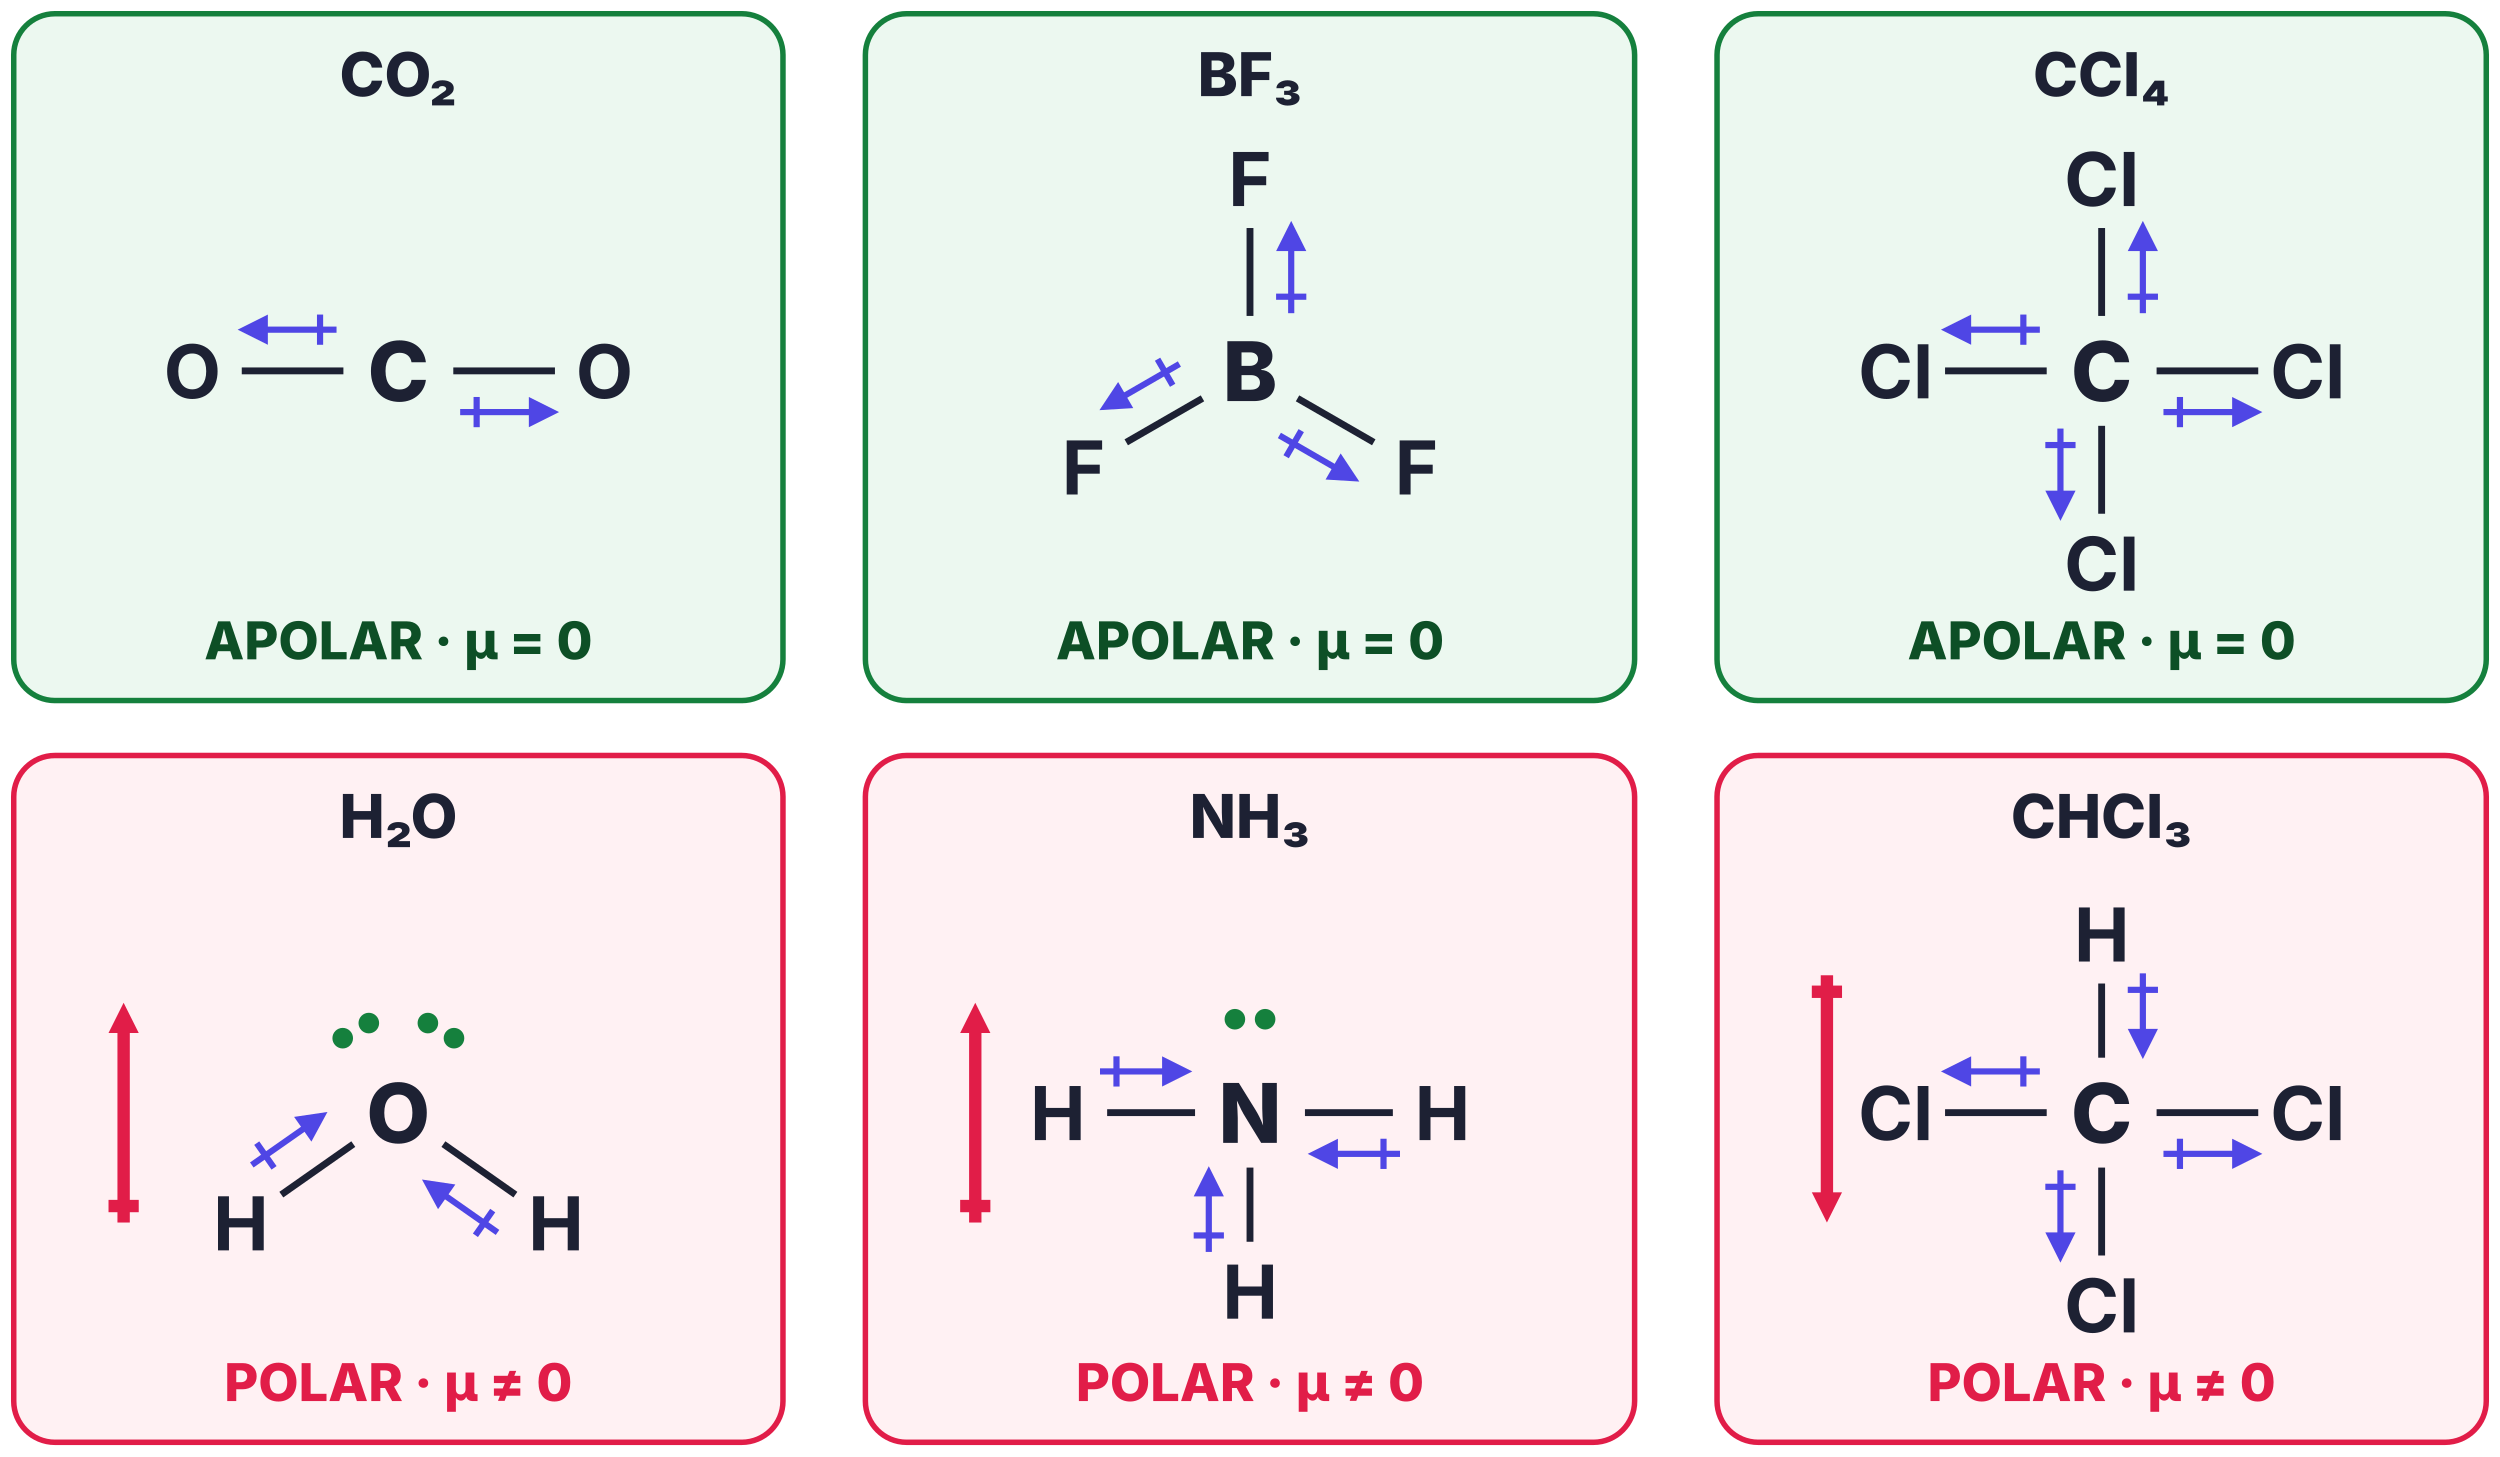
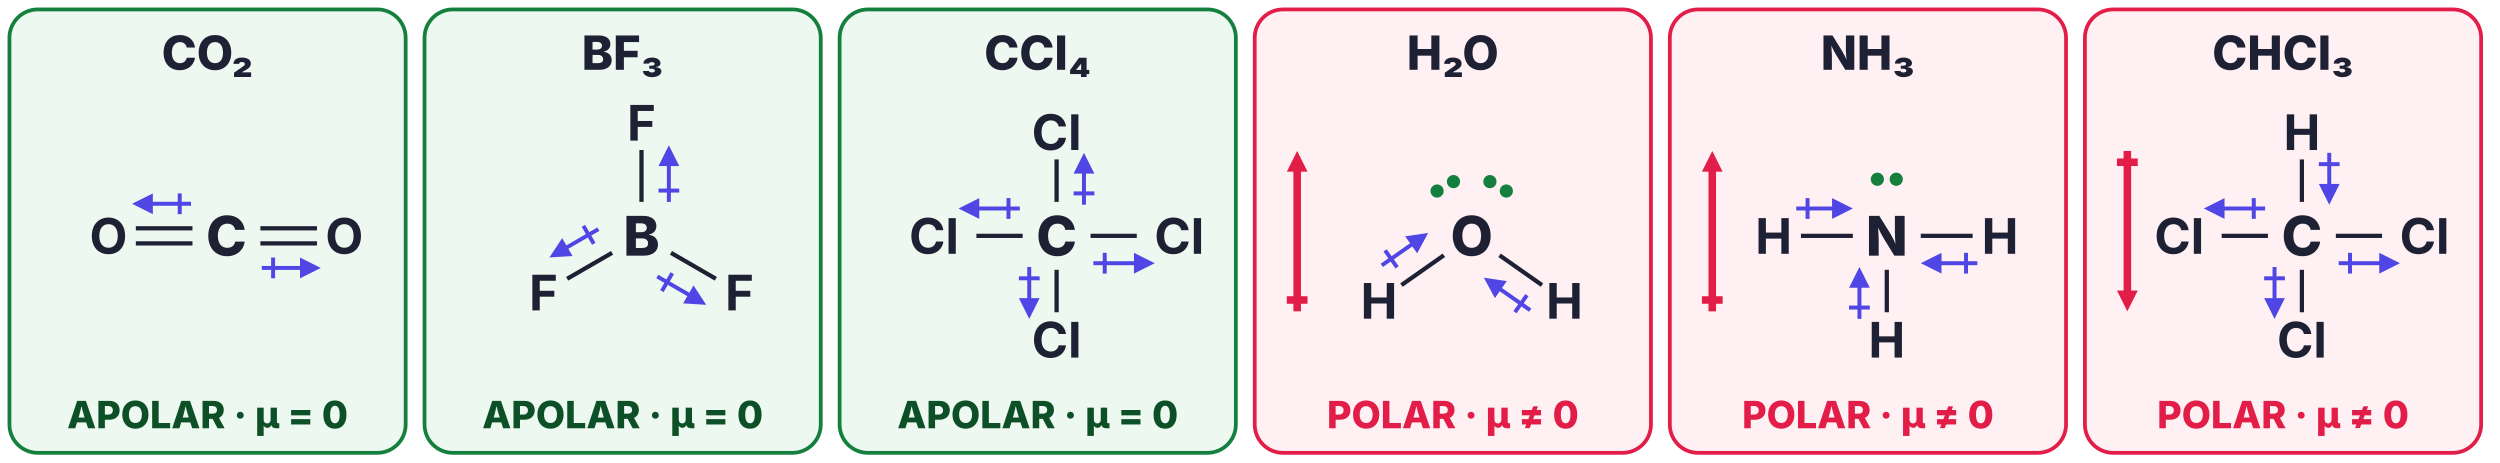
- <svg viewBox="0 0 182 106" class="grafik">
+ <svg viewBox="0 0 265 49" class="grafik">
  <g font-family="Inter">
-     <rect x="1" y="1" width="56" height="50" rx="3" fill="#ecf8f0" stroke="#15803d" stroke-width=".4" />
-     <text x="29" y="7" text-anchor="middle" font-size="4.4" font-weight="800" fill="#1d2133">CO₂</text>
-     <text x="29" y="29.2" text-anchor="middle" font-size="6" font-weight="800" fill="#1d2133">C</text>
-     <line x1="25.00" y1="27.00" x2="17.60" y2="27.00" stroke="#1d2133" stroke-width=".5" />
-     <text x="14.00" y="29.00" text-anchor="middle" font-size="5.4" font-weight="700" fill="#1d2133">O</text>
-     <line x1="24.50" y1="24.00" x2="18.90" y2="24.00" stroke="#4f46e5" stroke-width="0.45" />
-     <path d="M17.30 24.00 L19.50 22.90 L19.50 25.10z" fill="#4f46e5" />
-     <line x1="23.30" y1="22.90" x2="23.30" y2="25.10" stroke="#4f46e5" stroke-width="0.45" />
-     <line x1="33.00" y1="27.00" x2="40.40" y2="27.00" stroke="#1d2133" stroke-width=".5" />
-     <text x="44.00" y="29.00" text-anchor="middle" font-size="5.4" font-weight="700" fill="#1d2133">O</text>
-     <line x1="33.50" y1="30.00" x2="39.10" y2="30.00" stroke="#4f46e5" stroke-width="0.45" />
-     <path d="M40.70 30.00 L38.50 31.10 L38.50 28.90z" fill="#4f46e5" />
-     <line x1="34.70" y1="31.10" x2="34.70" y2="28.90" stroke="#4f46e5" stroke-width="0.45" />
-     <text x="29" y="48" text-anchor="middle" font-size="3.8" font-weight="800" fill="#0d4f26">APOLAR · μ = 0</text>
-     <rect x="63" y="1" width="56" height="50" rx="3" fill="#ecf8f0" stroke="#15803d" stroke-width=".4" />
-     <text x="91" y="7" text-anchor="middle" font-size="4.4" font-weight="800" fill="#1d2133">BF₃</text>
-     <text x="91" y="29.2" text-anchor="middle" font-size="6" font-weight="800" fill="#1d2133">B</text>
-     <line x1="91.00" y1="23.00" x2="91.00" y2="16.60" stroke="#1d2133" stroke-width=".5" />
-     <text x="91.00" y="15.00" text-anchor="middle" font-size="5.4" font-weight="700" fill="#1d2133">F</text>
-     <line x1="94.00" y1="22.80" x2="94.00" y2="17.68" stroke="#4f46e5" stroke-width="0.45" />
-     <path d="M94.00 16.08 L95.10 18.28 L92.90 18.28z" fill="#4f46e5" />
-     <line x1="95.10" y1="21.60" x2="92.90" y2="21.60" stroke="#4f46e5" stroke-width="0.45" />
-     <line x1="87.54" y1="29.00" x2="81.99" y2="32.20" stroke="#1d2133" stroke-width=".5" />
-     <text x="78.88" y="36.00" text-anchor="middle" font-size="5.4" font-weight="700" fill="#1d2133">F</text>
-     <line x1="85.86" y1="26.50" x2="81.43" y2="29.06" stroke="#4f46e5" stroke-width="0.45" />
-     <path d="M80.04 29.86 L81.40 27.81 L82.50 29.71z" fill="#4f46e5" />
-     <line x1="84.27" y1="26.15" x2="85.37" y2="28.05" stroke="#4f46e5" stroke-width="0.45" />
-     <line x1="94.46" y1="29.00" x2="100.01" y2="32.20" stroke="#1d2133" stroke-width=".5" />
-     <text x="103.12" y="36.00" text-anchor="middle" font-size="5.4" font-weight="700" fill="#1d2133">F</text>
-     <line x1="93.14" y1="31.70" x2="97.57" y2="34.26" stroke="#4f46e5" stroke-width="0.45" />
-     <path d="M98.96 35.06 L96.50 34.91 L97.60 33.01z" fill="#4f46e5" />
-     <line x1="93.63" y1="33.25" x2="94.73" y2="31.35" stroke="#4f46e5" stroke-width="0.45" />
-     <text x="91" y="48" text-anchor="middle" font-size="3.8" font-weight="800" fill="#0d4f26">APOLAR · μ = 0</text>
-     <rect x="125" y="1" width="56" height="50" rx="3" fill="#ecf8f0" stroke="#15803d" stroke-width=".4" />
-     <text x="153" y="7" text-anchor="middle" font-size="4.4" font-weight="800" fill="#1d2133">CCl₄</text>
-     <text x="153" y="29.2" text-anchor="middle" font-size="6" font-weight="800" fill="#1d2133">C</text>
-     <line x1="153.00" y1="23.00" x2="153.00" y2="16.60" stroke="#1d2133" stroke-width=".5" />
-     <text x="153.00" y="15.00" text-anchor="middle" font-size="5.4" font-weight="700" fill="#1d2133">Cl</text>
-     <line x1="156.00" y1="22.80" x2="156.00" y2="17.68" stroke="#4f46e5" stroke-width="0.45" />
-     <path d="M156.00 16.08 L157.10 18.28 L154.90 18.28z" fill="#4f46e5" />
-     <line x1="157.10" y1="21.60" x2="154.90" y2="21.60" stroke="#4f46e5" stroke-width="0.45" />
-     <line x1="153.00" y1="31.00" x2="153.00" y2="37.40" stroke="#1d2133" stroke-width=".5" />
-     <text x="153.00" y="43.00" text-anchor="middle" font-size="5.4" font-weight="700" fill="#1d2133">Cl</text>
-     <line x1="150.00" y1="31.20" x2="150.00" y2="36.32" stroke="#4f46e5" stroke-width="0.45" />
-     <path d="M150.00 37.92 L148.90 35.72 L151.10 35.72z" fill="#4f46e5" />
-     <line x1="148.90" y1="32.40" x2="151.10" y2="32.40" stroke="#4f46e5" stroke-width="0.45" />
-     <line x1="149.00" y1="27.00" x2="141.60" y2="27.00" stroke="#1d2133" stroke-width=".5" />
-     <text x="138.00" y="29.00" text-anchor="middle" font-size="5.4" font-weight="700" fill="#1d2133">Cl</text>
-     <line x1="148.50" y1="24.00" x2="142.90" y2="24.00" stroke="#4f46e5" stroke-width="0.45" />
-     <path d="M141.30 24.00 L143.50 22.90 L143.50 25.10z" fill="#4f46e5" />
-     <line x1="147.30" y1="22.90" x2="147.30" y2="25.10" stroke="#4f46e5" stroke-width="0.45" />
-     <line x1="157.00" y1="27.00" x2="164.40" y2="27.00" stroke="#1d2133" stroke-width=".5" />
-     <text x="168.00" y="29.00" text-anchor="middle" font-size="5.4" font-weight="700" fill="#1d2133">Cl</text>
-     <line x1="157.50" y1="30.00" x2="163.10" y2="30.00" stroke="#4f46e5" stroke-width="0.45" />
-     <path d="M164.70 30.00 L162.50 31.10 L162.50 28.90z" fill="#4f46e5" />
-     <line x1="158.70" y1="31.10" x2="158.70" y2="28.90" stroke="#4f46e5" stroke-width="0.45" />
-     <text x="153" y="48" text-anchor="middle" font-size="3.8" font-weight="800" fill="#0d4f26">APOLAR · μ = 0</text>
-     <rect x="1" y="55" width="56" height="50" rx="3" fill="#fff1f3" stroke="#e11d48" stroke-width=".4" />
-     <text x="29" y="61" text-anchor="middle" font-size="4.4" font-weight="800" fill="#1d2133">H₂O</text>
-     <text x="29" y="83.2" text-anchor="middle" font-size="6" font-weight="800" fill="#1d2133">O</text>
-     <line x1="25.72" y1="83.29" x2="20.48" y2="86.97" stroke="#1d2133" stroke-width=".5" />
-     <text x="17.53" y="91.03" text-anchor="middle" font-size="5.4" font-weight="700" fill="#1d2133">H</text>
-     <line x1="18.33" y1="84.81" x2="22.53" y2="81.87" stroke="#4f46e5" stroke-width="0.45" />
-     <path d="M23.84 80.95 L22.67 83.11 L21.41 81.31z" fill="#4f46e5" />
-     <line x1="19.95" y1="85.02" x2="18.69" y2="83.22" stroke="#4f46e5" stroke-width="0.45" />
-     <line x1="32.28" y1="83.29" x2="37.52" y2="86.97" stroke="#1d2133" stroke-width=".5" />
-     <text x="40.47" y="91.03" text-anchor="middle" font-size="5.4" font-weight="700" fill="#1d2133">H</text>
-     <line x1="36.22" y1="89.72" x2="32.03" y2="86.78" stroke="#4f46e5" stroke-width="0.45" />
-     <path d="M30.72 85.87 L33.15 86.23 L31.89 88.03z" fill="#4f46e5" />
-     <line x1="35.87" y1="88.13" x2="34.61" y2="89.93" stroke="#4f46e5" stroke-width="0.45" />
-     <circle cx="31.15" cy="74.48" r=".75" fill="#15803d" />
-     <circle cx="33.05" cy="75.58" r=".75" fill="#15803d" />
-     <circle cx="24.95" cy="75.58" r=".75" fill="#15803d" />
-     <circle cx="26.85" cy="74.48" r=".75" fill="#15803d" />
-     <line x1="9.00" y1="89.00" x2="9.00" y2="74.60" stroke="#e11d48" stroke-width="0.9" />
-     <path d="M9.00 73.00 L10.10 75.20 L7.90 75.20z" fill="#e11d48" />
-     <line x1="10.10" y1="87.80" x2="7.90" y2="87.80" stroke="#e11d48" stroke-width="0.9" />
-     <text x="29" y="102" text-anchor="middle" font-size="3.8" font-weight="800" fill="#e11d48">POLAR · μ ≠ 0</text>
-     <rect x="63" y="55" width="56" height="50" rx="3" fill="#fff1f3" stroke="#e11d48" stroke-width=".4" />
-     <text x="91" y="61" text-anchor="middle" font-size="4.4" font-weight="800" fill="#1d2133">NH₃</text>
-     <text x="91" y="83.2" text-anchor="middle" font-size="6" font-weight="800" fill="#1d2133">N</text>
-     <line x1="87.00" y1="81.00" x2="80.60" y2="81.00" stroke="#1d2133" stroke-width=".5" />
-     <text x="77.00" y="83.00" text-anchor="middle" font-size="5.4" font-weight="700" fill="#1d2133">H</text>
-     <line x1="80.08" y1="78.00" x2="85.20" y2="78.00" stroke="#4f46e5" stroke-width="0.45" />
-     <path d="M86.80 78.00 L84.60 79.10 L84.60 76.90z" fill="#4f46e5" />
-     <line x1="81.28" y1="79.10" x2="81.28" y2="76.90" stroke="#4f46e5" stroke-width="0.45" />
-     <line x1="95.00" y1="81.00" x2="101.40" y2="81.00" stroke="#1d2133" stroke-width=".5" />
-     <text x="105.00" y="83.00" text-anchor="middle" font-size="5.4" font-weight="700" fill="#1d2133">H</text>
-     <line x1="101.92" y1="84.00" x2="96.80" y2="84.00" stroke="#4f46e5" stroke-width="0.45" />
-     <path d="M95.20 84.00 L97.40 82.90 L97.40 85.10z" fill="#4f46e5" />
-     <line x1="100.72" y1="82.90" x2="100.72" y2="85.10" stroke="#4f46e5" stroke-width="0.45" />
-     <line x1="91.00" y1="85.00" x2="91.00" y2="90.40" stroke="#1d2133" stroke-width=".5" />
-     <text x="91.00" y="96.00" text-anchor="middle" font-size="5.4" font-weight="700" fill="#1d2133">H</text>
-     <line x1="88.00" y1="91.14" x2="88.00" y2="86.50" stroke="#4f46e5" stroke-width="0.45" />
-     <path d="M88.00 84.90 L89.10 87.10 L86.90 87.10z" fill="#4f46e5" />
-     <line x1="89.10" y1="89.94" x2="86.90" y2="89.94" stroke="#4f46e5" stroke-width="0.45" />
-     <circle cx="89.90" cy="74.20" r=".75" fill="#15803d" />
-     <circle cx="92.10" cy="74.20" r=".75" fill="#15803d" />
-     <line x1="71.00" y1="89.00" x2="71.00" y2="74.60" stroke="#e11d48" stroke-width="0.9" />
-     <path d="M71.00 73.00 L72.10 75.20 L69.90 75.20z" fill="#e11d48" />
-     <line x1="72.10" y1="87.80" x2="69.90" y2="87.80" stroke="#e11d48" stroke-width="0.9" />
-     <text x="91" y="102" text-anchor="middle" font-size="3.8" font-weight="800" fill="#e11d48">POLAR · μ ≠ 0</text>
-     <rect x="125" y="55" width="56" height="50" rx="3" fill="#fff1f3" stroke="#e11d48" stroke-width=".4" />
-     <text x="153" y="61" text-anchor="middle" font-size="4.4" font-weight="800" fill="#1d2133">CHCl₃</text>
-     <text x="153" y="83.2" text-anchor="middle" font-size="6" font-weight="800" fill="#1d2133">C</text>
-     <line x1="153.00" y1="77.00" x2="153.00" y2="71.60" stroke="#1d2133" stroke-width=".5" />
-     <text x="153.00" y="70.00" text-anchor="middle" font-size="5.4" font-weight="700" fill="#1d2133">H</text>
-     <line x1="156.00" y1="70.86" x2="156.00" y2="75.50" stroke="#4f46e5" stroke-width="0.45" />
-     <path d="M156.00 77.10 L154.90 74.90 L157.10 74.90z" fill="#4f46e5" />
-     <line x1="154.90" y1="72.06" x2="157.10" y2="72.06" stroke="#4f46e5" stroke-width="0.45" />
-     <line x1="153.00" y1="85.00" x2="153.00" y2="91.40" stroke="#1d2133" stroke-width=".5" />
-     <text x="153.00" y="97.00" text-anchor="middle" font-size="5.4" font-weight="700" fill="#1d2133">Cl</text>
-     <line x1="150.00" y1="85.20" x2="150.00" y2="90.32" stroke="#4f46e5" stroke-width="0.45" />
-     <path d="M150.00 91.92 L148.90 89.72 L151.10 89.72z" fill="#4f46e5" />
-     <line x1="148.90" y1="86.40" x2="151.10" y2="86.40" stroke="#4f46e5" stroke-width="0.45" />
-     <line x1="149.00" y1="81.00" x2="141.60" y2="81.00" stroke="#1d2133" stroke-width=".5" />
-     <text x="138.00" y="83.00" text-anchor="middle" font-size="5.4" font-weight="700" fill="#1d2133">Cl</text>
-     <line x1="148.50" y1="78.00" x2="142.90" y2="78.00" stroke="#4f46e5" stroke-width="0.45" />
-     <path d="M141.30 78.00 L143.50 76.90 L143.50 79.10z" fill="#4f46e5" />
-     <line x1="147.30" y1="76.90" x2="147.30" y2="79.10" stroke="#4f46e5" stroke-width="0.45" />
-     <line x1="157.00" y1="81.00" x2="164.40" y2="81.00" stroke="#1d2133" stroke-width=".5" />
-     <text x="168.00" y="83.00" text-anchor="middle" font-size="5.4" font-weight="700" fill="#1d2133">Cl</text>
-     <line x1="157.50" y1="84.00" x2="163.10" y2="84.00" stroke="#4f46e5" stroke-width="0.45" />
-     <path d="M164.70 84.00 L162.50 85.10 L162.50 82.90z" fill="#4f46e5" />
-     <line x1="158.70" y1="85.10" x2="158.70" y2="82.90" stroke="#4f46e5" stroke-width="0.45" />
-     <line x1="133.00" y1="71.00" x2="133.00" y2="87.40" stroke="#e11d48" stroke-width="0.9" />
-     <path d="M133.00 89.00 L131.90 86.80 L134.10 86.80z" fill="#e11d48" />
-     <line x1="131.90" y1="72.20" x2="134.10" y2="72.20" stroke="#e11d48" stroke-width="0.9" />
-     <text x="153" y="102" text-anchor="middle" font-size="3.8" font-weight="800" fill="#e11d48">POLAR · μ ≠ 0</text>
+     <rect x="1" y="1" width="42" height="47" rx="3" fill="#ecf8f0" stroke="#15803d" stroke-width=".4" />
+     <text x="22.0" y="7.4" text-anchor="middle" font-size="5" font-weight="800" fill="#1d2133">CO₂</text>
+     <text x="24.0" y="27.1" text-anchor="middle" font-size="5.8" font-weight="800" fill="#1d2133">C</text>
+     <line x1="20.40" y1="25.80" x2="14.40" y2="25.80" stroke="#1d2133" stroke-width=".45" />
+     <line x1="20.40" y1="24.20" x2="14.40" y2="24.20" stroke="#1d2133" stroke-width=".45" />
+     <text x="11.50" y="26.90" text-anchor="middle" font-size="5.2" font-weight="700" fill="#1d2133">O</text>
+     <line x1="20.25" y1="21.60" x2="15.60" y2="21.60" stroke="#4f46e5" stroke-width="0.42" />
+     <path d="M14.00 21.60 L16.20 20.50 L16.20 22.70z" fill="#4f46e5" />
+     <line x1="19.05" y1="20.50" x2="19.05" y2="22.70" stroke="#4f46e5" stroke-width="0.42" />
+     <line x1="27.60" y1="24.20" x2="33.60" y2="24.20" stroke="#1d2133" stroke-width=".45" />
+     <line x1="27.60" y1="25.80" x2="33.60" y2="25.80" stroke="#1d2133" stroke-width=".45" />
+     <text x="36.50" y="26.90" text-anchor="middle" font-size="5.2" font-weight="700" fill="#1d2133">O</text>
+     <line x1="27.75" y1="28.40" x2="32.40" y2="28.40" stroke="#4f46e5" stroke-width="0.42" />
+     <path d="M34.00 28.40 L31.80 29.50 L31.80 27.30z" fill="#4f46e5" />
+     <line x1="28.95" y1="29.50" x2="28.95" y2="27.30" stroke="#4f46e5" stroke-width="0.42" />
+     <text x="22.0" y="45.4" text-anchor="middle" font-size="4" font-weight="800" fill="#0d4f26">APOLAR · μ = 0</text>
+     <rect x="45" y="1" width="42" height="47" rx="3" fill="#ecf8f0" stroke="#15803d" stroke-width=".4" />
+     <text x="66.0" y="7.4" text-anchor="middle" font-size="5" font-weight="800" fill="#1d2133">BF₃</text>
+     <text x="68.0" y="27.1" text-anchor="middle" font-size="5.8" font-weight="800" fill="#1d2133">B</text>
+     <line x1="68.00" y1="21.40" x2="68.00" y2="15.90" stroke="#1d2133" stroke-width=".45" />
+     <text x="68.00" y="14.90" text-anchor="middle" font-size="5.2" font-weight="700" fill="#1d2133">F</text>
+     <line x1="70.90" y1="21.40" x2="70.90" y2="17.00" stroke="#4f46e5" stroke-width="0.42" />
+     <path d="M70.90 15.40 L72.00 17.60 L69.80 17.60z" fill="#4f46e5" />
+     <line x1="72.00" y1="20.20" x2="69.80" y2="20.20" stroke="#4f46e5" stroke-width="0.42" />
+     <line x1="64.88" y1="26.80" x2="60.12" y2="29.55" stroke="#1d2133" stroke-width=".45" />
+     <text x="57.61" y="32.90" text-anchor="middle" font-size="5.2" font-weight="700" fill="#1d2133">F</text>
+     <line x1="63.43" y1="24.29" x2="59.62" y2="26.49" stroke="#4f46e5" stroke-width="0.42" />
+     <path d="M58.24 27.29 L59.59 25.24 L60.69 27.14z" fill="#4f46e5" />
+     <line x1="61.84" y1="23.94" x2="62.94" y2="25.84" stroke="#4f46e5" stroke-width="0.42" />
+     <line x1="71.12" y1="26.80" x2="75.88" y2="29.55" stroke="#1d2133" stroke-width=".45" />
+     <text x="78.39" y="32.90" text-anchor="middle" font-size="5.2" font-weight="700" fill="#1d2133">F</text>
+     <line x1="69.67" y1="29.31" x2="73.48" y2="31.51" stroke="#4f46e5" stroke-width="0.42" />
+     <path d="M74.86 32.31 L72.41 32.16 L73.51 30.26z" fill="#4f46e5" />
+     <line x1="70.16" y1="30.86" x2="71.26" y2="28.96" stroke="#4f46e5" stroke-width="0.42" />
+     <text x="66.0" y="45.4" text-anchor="middle" font-size="4" font-weight="800" fill="#0d4f26">APOLAR · μ = 0</text>
+     <rect x="89" y="1" width="42" height="47" rx="3" fill="#ecf8f0" stroke="#15803d" stroke-width=".4" />
+     <text x="110.0" y="7.4" text-anchor="middle" font-size="5" font-weight="800" fill="#1d2133">CCl₄</text>
+     <text x="112.0" y="27.1" text-anchor="middle" font-size="5.8" font-weight="800" fill="#1d2133">C</text>
+     <line x1="112.00" y1="21.40" x2="112.00" y2="16.90" stroke="#1d2133" stroke-width=".45" />
+     <text x="112.00" y="15.90" text-anchor="middle" font-size="5.2" font-weight="700" fill="#1d2133">Cl</text>
+     <line x1="114.90" y1="21.70" x2="114.90" y2="17.80" stroke="#4f46e5" stroke-width="0.42" />
+     <path d="M114.90 16.20 L116.00 18.40 L113.80 18.40z" fill="#4f46e5" />
+     <line x1="116.00" y1="20.50" x2="113.80" y2="20.50" stroke="#4f46e5" stroke-width="0.42" />
+     <line x1="112.00" y1="28.60" x2="112.00" y2="33.10" stroke="#1d2133" stroke-width=".45" />
+     <text x="112.00" y="37.90" text-anchor="middle" font-size="5.2" font-weight="700" fill="#1d2133">Cl</text>
+     <line x1="109.10" y1="28.30" x2="109.10" y2="32.20" stroke="#4f46e5" stroke-width="0.42" />
+     <path d="M109.10 33.80 L108.00 31.60 L110.20 31.60z" fill="#4f46e5" />
+     <line x1="108.00" y1="29.50" x2="110.20" y2="29.50" stroke="#4f46e5" stroke-width="0.42" />
+     <line x1="108.40" y1="25.00" x2="103.50" y2="25.00" stroke="#1d2133" stroke-width=".45" />
+     <text x="99.00" y="26.90" text-anchor="middle" font-size="5.2" font-weight="700" fill="#1d2133">Cl</text>
+     <line x1="108.10" y1="22.10" x2="103.20" y2="22.10" stroke="#4f46e5" stroke-width="0.42" />
+     <path d="M101.60 22.10 L103.80 21.00 L103.80 23.20z" fill="#4f46e5" />
+     <line x1="106.90" y1="21.00" x2="106.90" y2="23.20" stroke="#4f46e5" stroke-width="0.42" />
+     <line x1="115.60" y1="25.00" x2="120.50" y2="25.00" stroke="#1d2133" stroke-width=".45" />
+     <text x="125.00" y="26.90" text-anchor="middle" font-size="5.2" font-weight="700" fill="#1d2133">Cl</text>
+     <line x1="115.90" y1="27.90" x2="120.80" y2="27.90" stroke="#4f46e5" stroke-width="0.42" />
+     <path d="M122.40 27.90 L120.20 29.00 L120.20 26.80z" fill="#4f46e5" />
+     <line x1="117.10" y1="29.00" x2="117.10" y2="26.80" stroke="#4f46e5" stroke-width="0.42" />
+     <text x="110.0" y="45.4" text-anchor="middle" font-size="4" font-weight="800" fill="#0d4f26">APOLAR · μ = 0</text>
+     <rect x="133" y="1" width="42" height="47" rx="3" fill="#fff1f3" stroke="#e11d48" stroke-width=".4" />
+     <text x="154.0" y="7.4" text-anchor="middle" font-size="5" font-weight="800" fill="#1d2133">H₂O</text>
+     <text x="156.0" y="27.1" text-anchor="middle" font-size="5.8" font-weight="800" fill="#1d2133">O</text>
+     <line x1="153.05" y1="27.06" x2="148.55" y2="30.22" stroke="#1d2133" stroke-width=".45" />
+     <text x="146.17" y="33.78" text-anchor="middle" font-size="5.2" font-weight="700" fill="#1d2133">H</text>
+     <line x1="146.47" y1="28.13" x2="150.08" y2="25.61" stroke="#4f46e5" stroke-width="0.42" />
+     <path d="M151.39 24.69 L150.22 26.85 L148.95 25.05z" fill="#4f46e5" />
+     <line x1="148.09" y1="28.34" x2="146.82" y2="26.54" stroke="#4f46e5" stroke-width="0.42" />
+     <line x1="158.95" y1="27.06" x2="163.45" y2="30.22" stroke="#1d2133" stroke-width=".45" />
+     <text x="165.83" y="33.78" text-anchor="middle" font-size="5.2" font-weight="700" fill="#1d2133">H</text>
+     <line x1="162.20" y1="32.88" x2="158.60" y2="30.36" stroke="#4f46e5" stroke-width="0.42" />
+     <path d="M157.29 29.44 L159.72 29.80 L158.46 31.60z" fill="#4f46e5" />
+     <line x1="161.85" y1="31.29" x2="160.59" y2="33.09" stroke="#4f46e5" stroke-width="0.42" />
+     <circle cx="157.93" cy="19.25" r=".7" fill="#15803d" />
+     <circle cx="159.67" cy="20.25" r=".7" fill="#15803d" />
+     <circle cx="152.33" cy="20.25" r=".7" fill="#15803d" />
+     <circle cx="154.07" cy="19.25" r=".7" fill="#15803d" />
+     <line x1="137.50" y1="33.00" x2="137.50" y2="17.60" stroke="#e11d48" stroke-width="0.8" />
+     <path d="M137.50 16.00 L138.60 18.20 L136.40 18.20z" fill="#e11d48" />
+     <line x1="138.60" y1="31.80" x2="136.40" y2="31.80" stroke="#e11d48" stroke-width="0.8" />
+     <text x="154.0" y="45.4" text-anchor="middle" font-size="4" font-weight="800" fill="#e11d48">POLAR · μ ≠ 0</text>
+     <rect x="177" y="1" width="42" height="47" rx="3" fill="#fff1f3" stroke="#e11d48" stroke-width=".4" />
+     <text x="198.0" y="7.4" text-anchor="middle" font-size="5" font-weight="800" fill="#1d2133">NH₃</text>
+     <text x="200.0" y="27.1" text-anchor="middle" font-size="5.8" font-weight="800" fill="#1d2133">N</text>
+     <line x1="196.40" y1="25.00" x2="190.90" y2="25.00" stroke="#1d2133" stroke-width=".45" />
+     <text x="188.00" y="26.90" text-anchor="middle" font-size="5.2" font-weight="700" fill="#1d2133">H</text>
+     <line x1="190.40" y1="22.10" x2="194.80" y2="22.10" stroke="#4f46e5" stroke-width="0.42" />
+     <path d="M196.40 22.10 L194.20 23.20 L194.20 21.00z" fill="#4f46e5" />
+     <line x1="191.60" y1="23.20" x2="191.60" y2="21.00" stroke="#4f46e5" stroke-width="0.42" />
+     <line x1="203.60" y1="25.00" x2="209.10" y2="25.00" stroke="#1d2133" stroke-width=".45" />
+     <text x="212.00" y="26.90" text-anchor="middle" font-size="5.2" font-weight="700" fill="#1d2133">H</text>
+     <line x1="209.60" y1="27.90" x2="205.20" y2="27.90" stroke="#4f46e5" stroke-width="0.42" />
+     <path d="M203.60 27.90 L205.80 26.80 L205.80 29.00z" fill="#4f46e5" />
+     <line x1="208.40" y1="26.80" x2="208.40" y2="29.00" stroke="#4f46e5" stroke-width="0.42" />
+     <line x1="200.00" y1="28.60" x2="200.00" y2="33.10" stroke="#1d2133" stroke-width=".45" />
+     <text x="200.00" y="37.90" text-anchor="middle" font-size="5.2" font-weight="700" fill="#1d2133">H</text>
+     <line x1="197.10" y1="33.80" x2="197.10" y2="29.90" stroke="#4f46e5" stroke-width="0.42" />
+     <path d="M197.10 28.30 L198.20 30.50 L196.00 30.50z" fill="#4f46e5" />
+     <line x1="198.20" y1="32.60" x2="196.00" y2="32.60" stroke="#4f46e5" stroke-width="0.42" />
+     <circle cx="199.00" cy="19.00" r=".7" fill="#15803d" />
+     <circle cx="201.00" cy="19.00" r=".7" fill="#15803d" />
+     <line x1="181.50" y1="33.00" x2="181.50" y2="17.60" stroke="#e11d48" stroke-width="0.8" />
+     <path d="M181.50 16.00 L182.60 18.20 L180.40 18.20z" fill="#e11d48" />
+     <line x1="182.60" y1="31.80" x2="180.40" y2="31.80" stroke="#e11d48" stroke-width="0.8" />
+     <text x="198.0" y="45.4" text-anchor="middle" font-size="4" font-weight="800" fill="#e11d48">POLAR · μ ≠ 0</text>
+     <rect x="221" y="1" width="42" height="47" rx="3" fill="#fff1f3" stroke="#e11d48" stroke-width=".4" />
+     <text x="242.0" y="7.4" text-anchor="middle" font-size="5" font-weight="800" fill="#1d2133">CHCl₃</text>
+     <text x="244.0" y="27.1" text-anchor="middle" font-size="5.8" font-weight="800" fill="#1d2133">C</text>
+     <line x1="244.00" y1="21.40" x2="244.00" y2="16.90" stroke="#1d2133" stroke-width=".45" />
+     <text x="244.00" y="15.90" text-anchor="middle" font-size="5.2" font-weight="700" fill="#1d2133">H</text>
+     <line x1="246.90" y1="16.20" x2="246.90" y2="20.10" stroke="#4f46e5" stroke-width="0.42" />
+     <path d="M246.90 21.70 L245.80 19.50 L248.00 19.50z" fill="#4f46e5" />
+     <line x1="245.80" y1="17.40" x2="248.00" y2="17.40" stroke="#4f46e5" stroke-width="0.42" />
+     <line x1="244.00" y1="28.60" x2="244.00" y2="33.10" stroke="#1d2133" stroke-width=".45" />
+     <text x="244.00" y="37.90" text-anchor="middle" font-size="5.2" font-weight="700" fill="#1d2133">Cl</text>
+     <line x1="241.10" y1="28.30" x2="241.10" y2="32.20" stroke="#4f46e5" stroke-width="0.42" />
+     <path d="M241.10 33.80 L240.00 31.60 L242.20 31.60z" fill="#4f46e5" />
+     <line x1="240.00" y1="29.50" x2="242.20" y2="29.50" stroke="#4f46e5" stroke-width="0.42" />
+     <line x1="240.40" y1="25.00" x2="235.50" y2="25.00" stroke="#1d2133" stroke-width=".45" />
+     <text x="231.00" y="26.90" text-anchor="middle" font-size="5.2" font-weight="700" fill="#1d2133">Cl</text>
+     <line x1="240.10" y1="22.10" x2="235.20" y2="22.10" stroke="#4f46e5" stroke-width="0.42" />
+     <path d="M233.60 22.10 L235.80 21.00 L235.80 23.20z" fill="#4f46e5" />
+     <line x1="238.90" y1="21.00" x2="238.90" y2="23.20" stroke="#4f46e5" stroke-width="0.42" />
+     <line x1="247.60" y1="25.00" x2="252.50" y2="25.00" stroke="#1d2133" stroke-width=".45" />
+     <text x="257.00" y="26.90" text-anchor="middle" font-size="5.2" font-weight="700" fill="#1d2133">Cl</text>
+     <line x1="247.90" y1="27.90" x2="252.80" y2="27.90" stroke="#4f46e5" stroke-width="0.42" />
+     <path d="M254.40 27.90 L252.20 29.00 L252.20 26.80z" fill="#4f46e5" />
+     <line x1="249.10" y1="29.00" x2="249.10" y2="26.80" stroke="#4f46e5" stroke-width="0.42" />
+     <line x1="225.50" y1="16.00" x2="225.50" y2="31.40" stroke="#e11d48" stroke-width="0.8" />
+     <path d="M225.50 33.00 L224.40 30.80 L226.60 30.80z" fill="#e11d48" />
+     <line x1="224.40" y1="17.20" x2="226.60" y2="17.20" stroke="#e11d48" stroke-width="0.8" />
+     <text x="242.0" y="45.4" text-anchor="middle" font-size="4" font-weight="800" fill="#e11d48">POLAR · μ ≠ 0</text>
  </g>
</svg>
